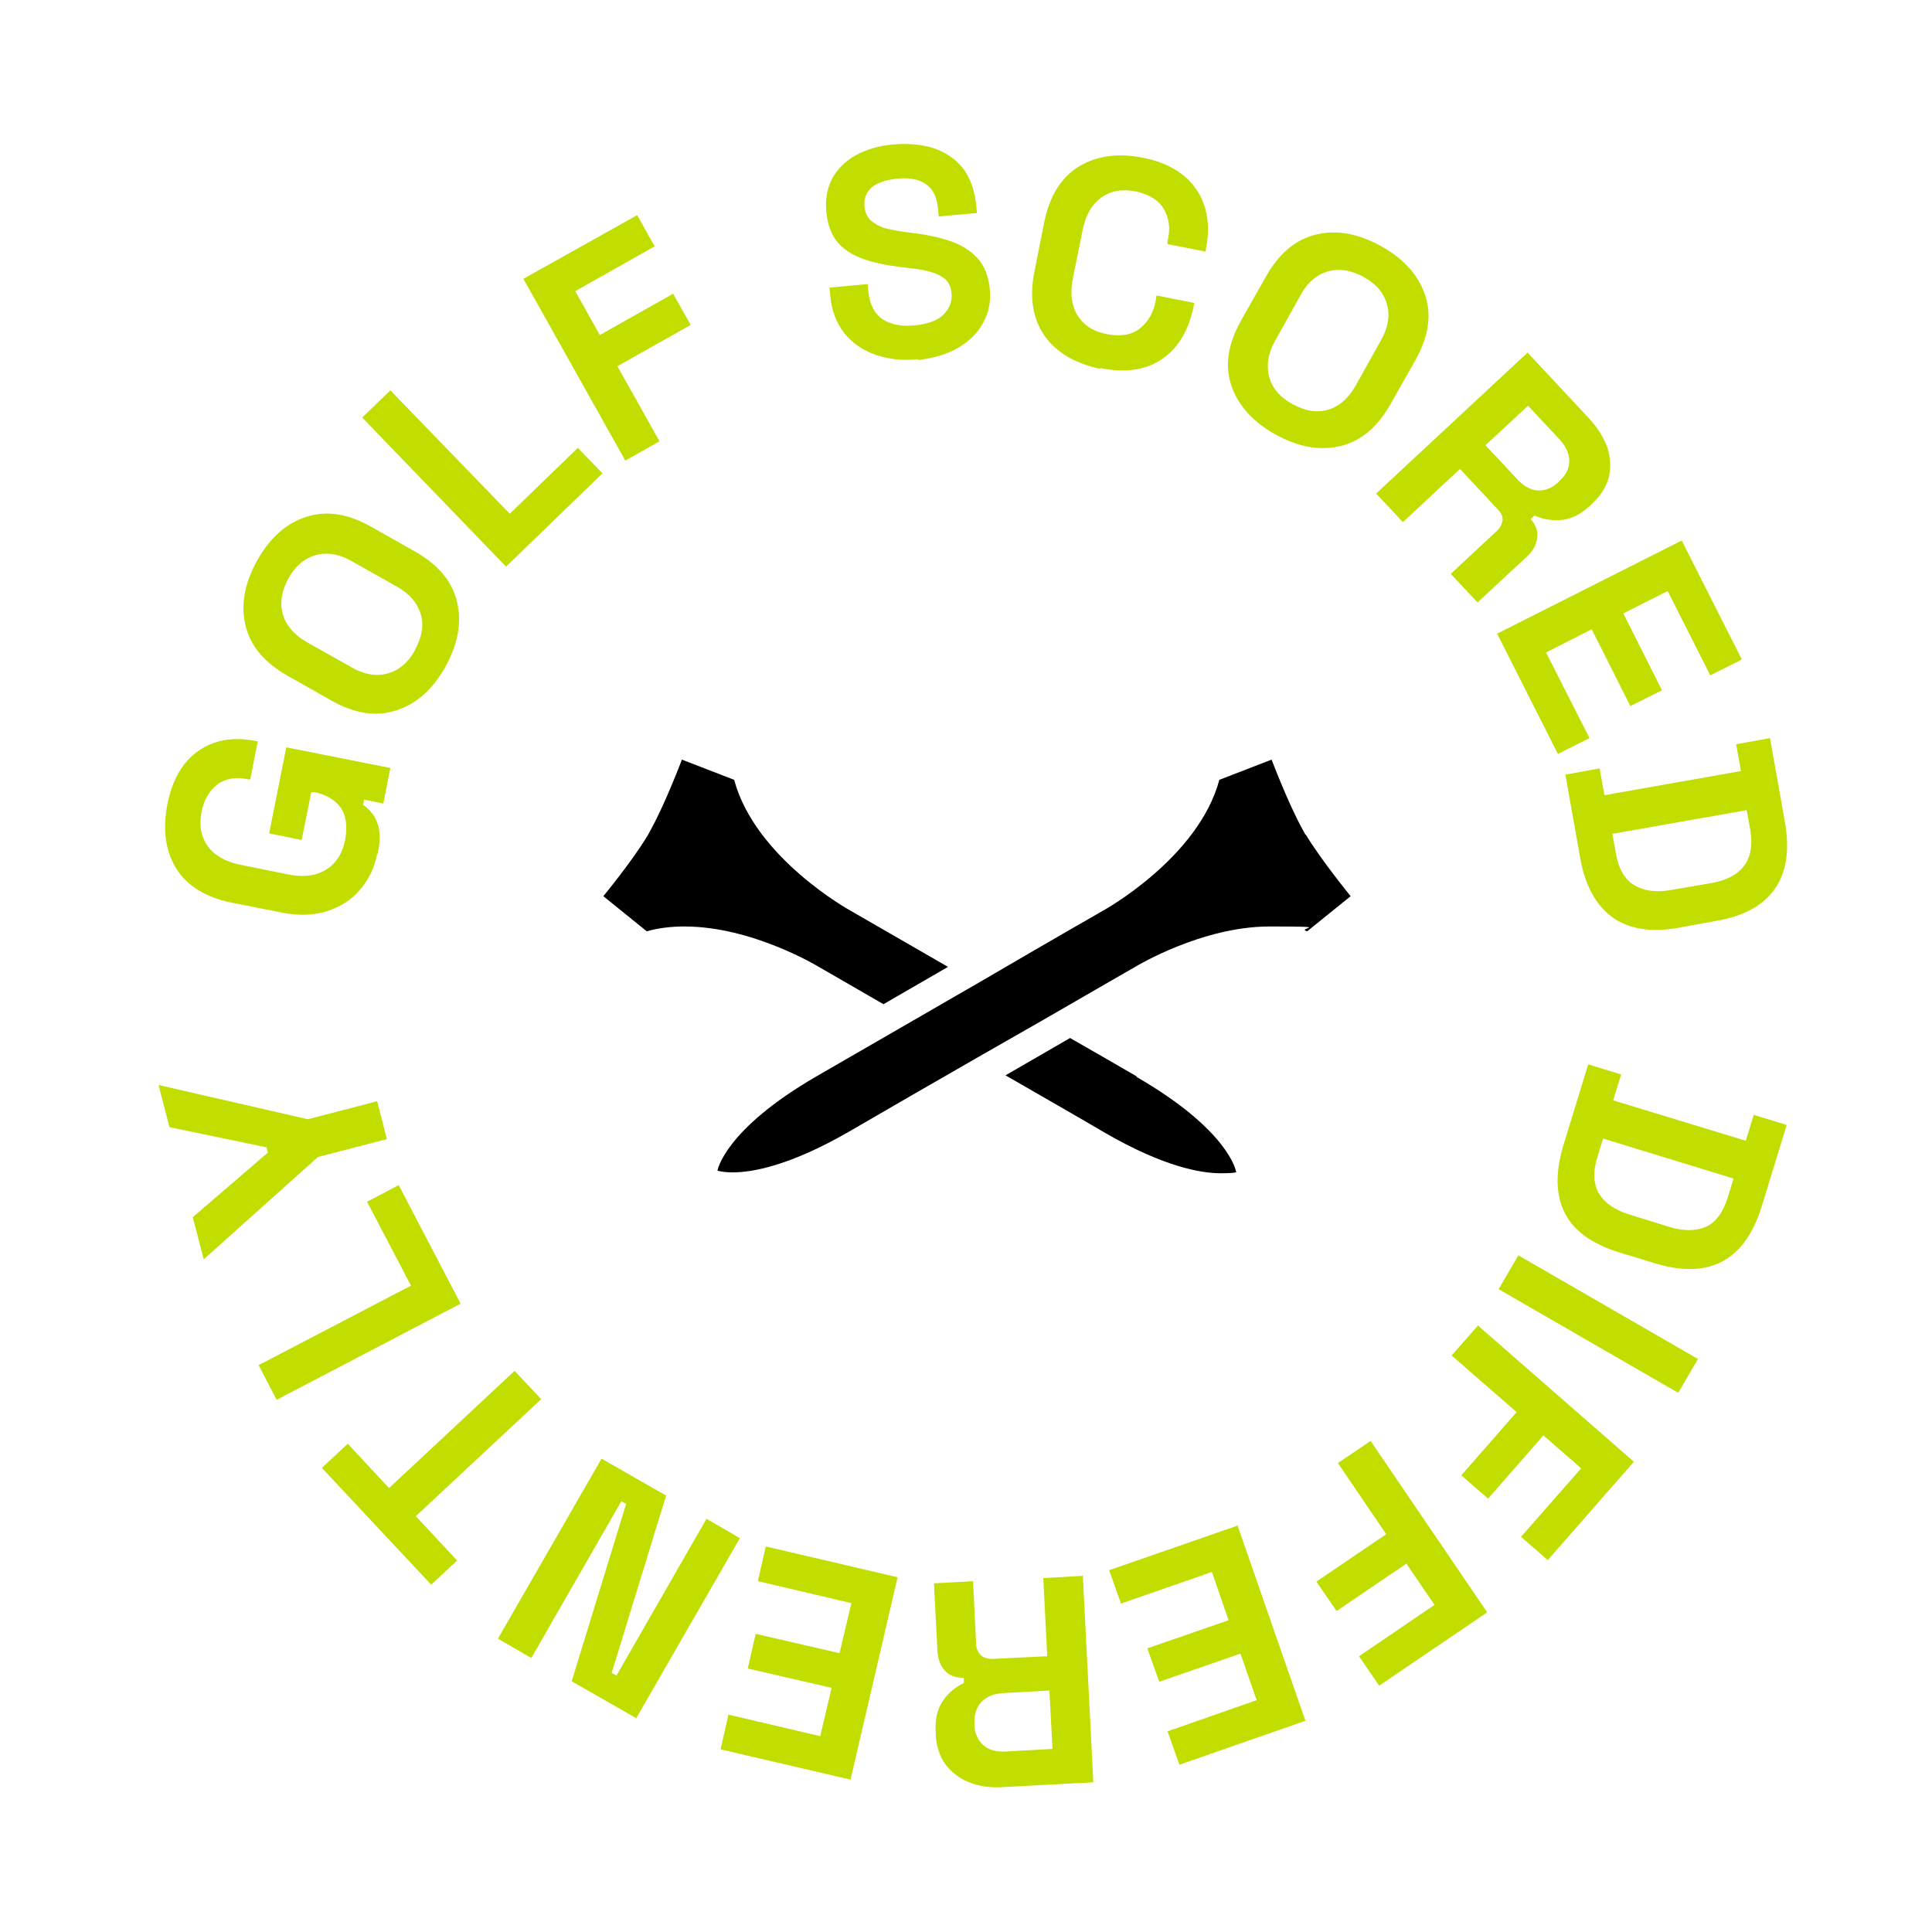
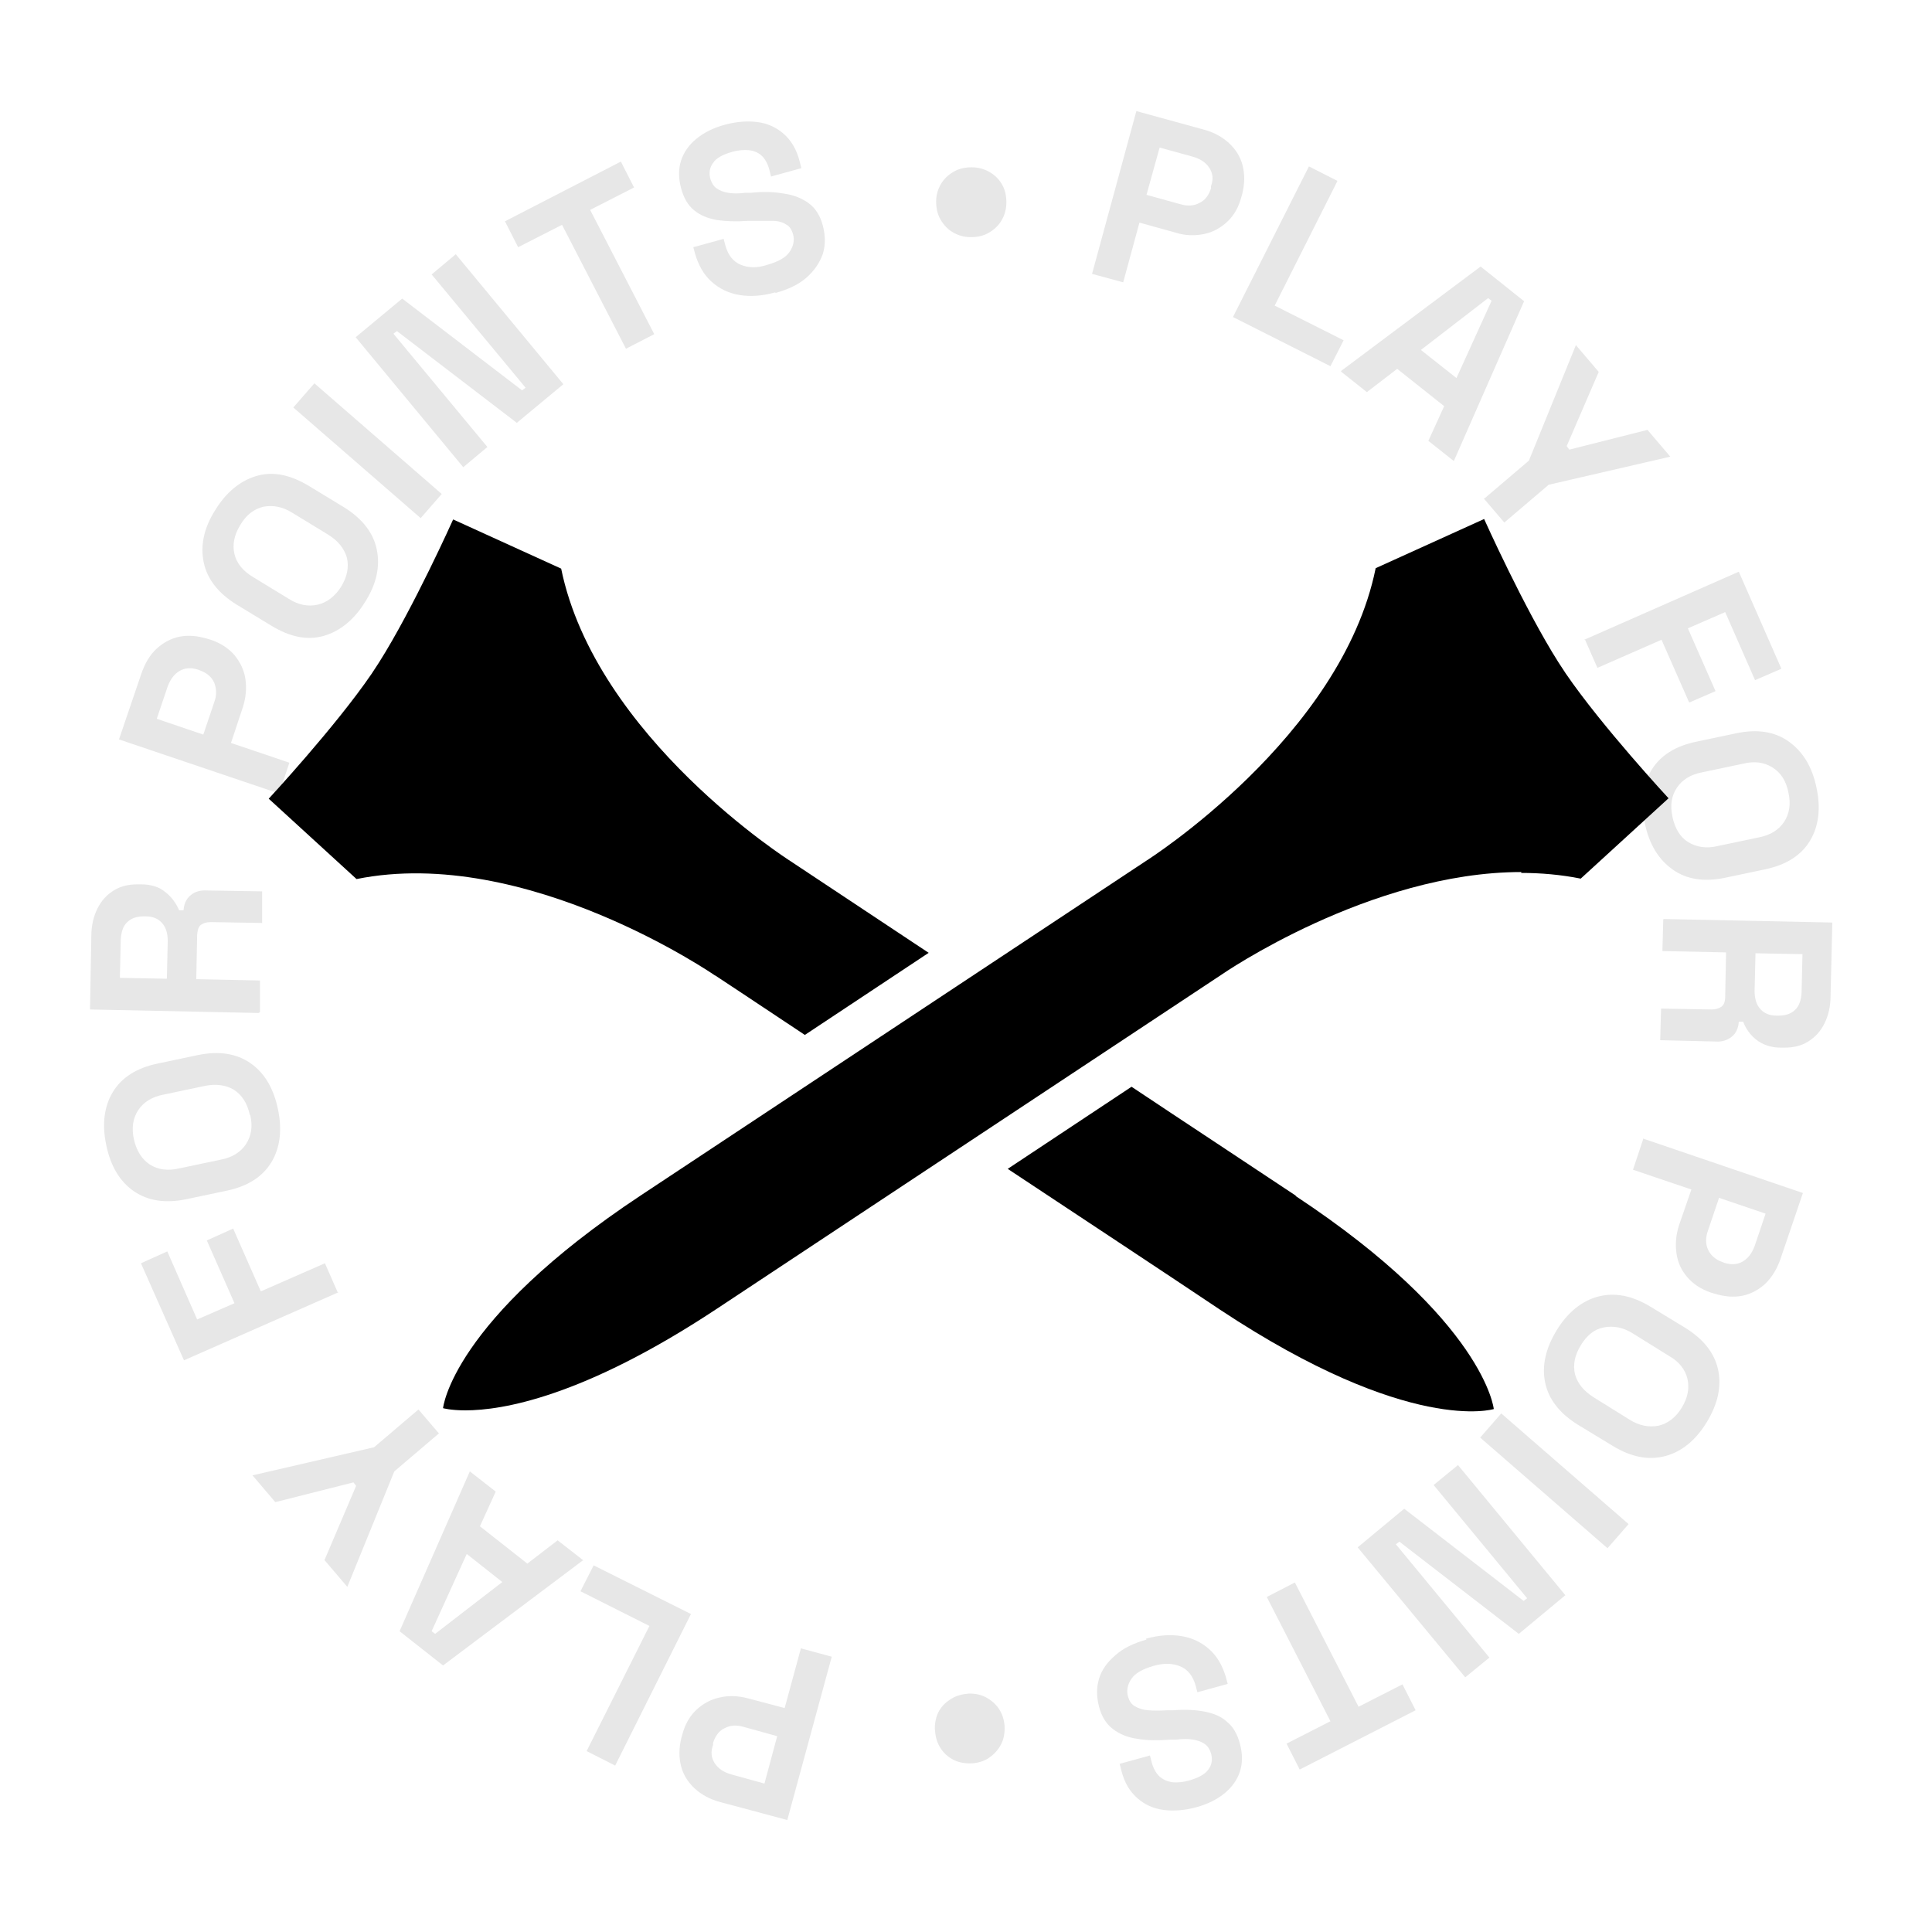
- <svg xmlns="http://www.w3.org/2000/svg" id="Layer_1" version="1.1" viewBox="0 0 440 440">
+ <svg xmlns="http://www.w3.org/2000/svg" id="Layer_1" viewBox="0 0 440 440">
  <defs>
    <style>
-       .st0 {
-         fill: #c2dd00;
-       }
-       .rotatingText {
-       transform-origin: 220px 220px;
-       animation: spin 20s linear infinite;
-     }

-     @keyframes spin {
-       from {
-         transform: rotate(0deg);
-       }
-       to {
-         transform: rotate(360deg);
-       }
-     }
-     </style>
+ .st0 {
+   fill:#E7E7E7;
+ }
+ 
+ /* spinning text */
+ .rotatingText {
+   transform-origin:220px 220px;
+   animation:spin 20s linear infinite;
+ }
+ 
+ @keyframes spin {
+   from {
+     transform:rotate(0deg);
+   }
+   to {
+     transform:rotate(360deg);
+   }
+ }
+ 
+ 
+ /* shake */
+ .shake-target {
+   cursor:pointer;
+   transform-box:fill-box;
+   transform-origin:center;
+ }
+ 
+ .shake-target.shaking {
+   animation:shake 60ms linear infinite;
+ }
+ 
+ 
+ @keyframes shake {
+   0% {
+     transform:translate(0,0) rotate(0deg);
+   }
+ 
+   20% {
+     transform:translate(-5px,2px) rotate(-4deg);
+   }
+ 
+   40% {
+     transform:translate(5px,-2px) rotate(4deg);
+   }
+ 
+   60% {
+     transform:translate(-5px,-2px) rotate(-4deg);
+   }
+ 
+   80% {
+     transform:translate(5px,2px) rotate(4deg);
+   }
+ 
+   100% {
+     transform:translate(0,0) rotate(0deg);
+   }
+ }
+ 
+ </style>
  </defs>
-   <g>
-     <path d="M297.3,190.1l-.7-1.3c-3.3-6-7-15.8-7-15.8l-11.9,4.6c-4.8,17.9-26.5,29.8-26.5,29.8,0,0-12.4,7.1-27.1,15.7h0s-21.3,12.3-21.3,12.3h0c-6.2,3.6-12.1,7-16.8,9.7-21.1,12.2-22.6,21.5-22.6,21.5h0s0,0,0,0c0,0,1.1.4,3.5.4,4.3,0,12.8-1.4,26.5-9.3,7.7-4.5,18.5-10.7,29.1-16.8h0s14.7-8.4,14.7-8.4c0,0,0,0,0,0,12.1-7,21.5-12.4,21.5-12.4,0,0,15-9.1,30.4-9.1s5.8.3,8.6,1.1l9.9-8s-6.7-8.2-10.2-14Z" />
-     <path d="M201.2,228.7l14.7-8.5c-12.5-7.2-22.2-12.8-22.2-12.8,0,0-21.7-11.9-26.5-29.8l-11.9-4.6s-3.7,9.8-7,15.8l-.7,1.3c-3.5,5.9-10.2,14-10.2,14l9.9,8c2.8-.8,5.7-1.1,8.6-1.1,15.4,0,30.4,9.1,30.4,9.1,0,0,6.1,3.5,14.9,8.6Z" />
-     <path d="M258.8,245.1c-4.3-2.5-9.5-5.5-15.1-8.7l-14.7,8.5c8.3,4.8,16.4,9.4,22.5,13,13.6,7.9,22.1,9.3,26.5,9.3s3.5-.4,3.5-.4h0s0,0,0,0c0,0-1.5-9.3-22.6-21.5Z" />
+   <g class="rotatingText">
+     <path class="st0" d="M248.7,62.4l10.1-37.1,15.3,4.2c2.3.6,4.3,1.7,5.8,3.1,1.5,1.4,2.6,3.1,3.1,5.1s.5,4.1-.1,6.5l-.2.7c-.6,2.3-1.7,4.2-3.2,5.6-1.5,1.4-3.3,2.4-5.3,2.8-2,.4-4.2.4-6.4-.3l-8.3-2.3-3.7,13.6-7-1.9ZM261.2,44.4l7.6,2.1c1.7.5,3.1.4,4.4-.3,1.3-.6,2.1-1.8,2.6-3.3v-.5c.6-1.6.4-3-.4-4.2-.8-1.2-2-2-3.7-2.5l-7.6-2.1-3,10.8Z" />
+     <path class="st0" d="M280.8,72.2l17.3-34.3,6.5,3.3-14.3,28.4,15.7,7.9-3,5.9-22.2-11.2Z" />
+     <path class="st0" d="M305.4,84.5l31.8-23.8,9.9,7.9-16,36.4-5.8-4.6,3.6-7.9-10.7-8.5-6.9,5.3-5.8-4.6ZM323.6,79.7l8.1,6.4,8-17.6-.8-.6-15.3,11.8Z" />
+     <path class="st0" d="M338.1,113.5l10.1-8.6,10.7-26.3,5.2,6.1-7.3,16.9.6.8,17.8-4.5,5.2,6.1-27.7,6.4-10.1,8.6-4.7-5.5Z" />
+     <path class="st0" d="M360.8,145.7l35.2-15.5,9.7,22.1-6,2.6-6.8-15.5-8.5,3.7,6.3,14.3-6,2.6-6.3-14.3-14.6,6.4-2.9-6.6Z" />
+     <path class="st0" d="M374.6,187.5c-1-4.7-.5-8.8,1.5-12.1,2-3.3,5.4-5.5,10.3-6.5l9-1.9c4.8-1,8.8-.4,12,1.9,3.2,2.3,5.3,5.7,6.3,10.5,1,4.7.5,8.8-1.5,12.1-2,3.3-5.4,5.5-10.3,6.5l-9,1.9c-4.8,1-8.8.4-12-1.9-3.2-2.3-5.3-5.7-6.3-10.5ZM380.9,186.1c.6,2.7,1.8,4.6,3.6,5.7,1.8,1.1,4.1,1.5,6.6.9l9.5-2c2.6-.5,4.5-1.7,5.7-3.5,1.2-1.8,1.6-4,1-6.7-.5-2.6-1.7-4.5-3.6-5.7-1.9-1.2-4.1-1.5-6.6-.9l-9.5,2c-2.6.5-4.5,1.7-5.7,3.5-1.2,1.8-1.6,4-1,6.6Z" />
+     <path class="st0" d="M378.9,209.3l38.4.8-.4,16.7c0,2.4-.5,4.5-1.4,6.3-.9,1.8-2.1,3.1-3.7,4.1-1.6,1-3.4,1.4-5.5,1.4h-.7c-2.3,0-4.2-.7-5.6-1.8-1.4-1.1-2.4-2.5-3-4.1h-1c-.1,1.4-.6,2.6-1.6,3.4-1,.8-2.2,1.2-3.7,1.1l-12.6-.3.2-7.2,11.5.2c.9,0,1.6-.2,2.2-.6.6-.4.9-1.2.9-2.3l.2-10.1-14.5-.3.2-7.2ZM399.8,217l-.2,8.7c0,1.7.4,3.1,1.3,4.1.9,1,2.1,1.5,3.7,1.5h.5c1.5,0,2.8-.4,3.7-1.3,1-.9,1.4-2.3,1.5-4l.2-8.7-10.8-.2Z" />
+     <path class="st0" d="M374.2,259.3l36.4,12.4-5.1,15c-.8,2.3-1.9,4.1-3.4,5.6-1.5,1.4-3.3,2.4-5.3,2.8-2,.4-4.1.2-6.4-.5l-.7-.2c-2.3-.8-4-1.9-5.4-3.5s-2.2-3.4-2.5-5.5c-.3-2.1-.1-4.2.6-6.4l2.8-8.1-13.3-4.5,2.3-6.9ZM391.5,272.8l-2.5,7.4c-.6,1.6-.6,3.1,0,4.4.6,1.3,1.6,2.2,3.2,2.8l.5.2c1.6.5,3,.4,4.2-.3,1.2-.7,2.1-1.9,2.7-3.5l2.5-7.4-10.6-3.6Z" />
+     <path class="st0" d="M354.5,303c2.5-4.1,5.7-6.7,9.4-7.7,3.8-1,7.7-.3,12,2.3l7.9,4.8c4.2,2.6,6.7,5.8,7.5,9.6.8,3.8-.1,7.8-2.6,11.9-2.5,4.1-5.7,6.7-9.4,7.7-3.8,1-7.7.3-12-2.3l-7.9-4.8c-4.2-2.6-6.7-5.8-7.5-9.6-.8-3.8.1-7.8,2.6-11.9ZM360,306.4c-1.4,2.3-1.8,4.5-1.3,6.6.6,2.1,2,3.8,4.2,5.2l8.2,5.1c2.2,1.4,4.4,1.8,6.6,1.4,2.1-.5,3.9-1.8,5.3-4.1,1.4-2.3,1.8-4.5,1.3-6.6-.5-2.1-1.9-3.9-4.2-5.2l-8.2-5.1c-2.2-1.4-4.4-1.8-6.6-1.4s-3.9,1.8-5.3,4.1Z" />
+     <path class="st0" d="M341.9,321.9l29,25.2-4.8,5.5-29-25.2,4.8-5.5Z" />
+     <path class="st0" d="M332,333.6l24.5,29.7-10.6,8.8-27.2-21-.8.6,21.3,25.8-5.5,4.5-24.5-29.6,10.6-8.8,27.2,21,.8-.6-21.3-25.8,5.5-4.5Z" />
+     <path class="st0" d="M294.9,360.4l14.5,28.3,10-5.1,3,5.9-26.4,13.5-3-5.9,10-5.1-14.5-28.3,6.4-3.3Z" />
+     <path class="st0" d="M261,373.2c2.9-.8,5.5-1,8-.6,2.5.4,4.6,1.4,6.4,3,1.8,1.6,3,3.7,3.8,6.4l.4,1.5-6.9,1.9-.4-1.5c-.6-2.2-1.8-3.7-3.5-4.4s-3.7-.8-6.1-.1c-2.4.7-4.1,1.6-5,2.9-.9,1.3-1.2,2.7-.8,4.1.3,1,.8,1.8,1.6,2.2.8.5,1.8.8,3,.9s2.7.1,4.4,0h1.3c2.7-.2,5.1-.1,7.1.3,2.1.4,3.8,1.1,5.1,2.3,1.4,1.1,2.4,2.8,3,5.1.6,2.3.6,4.3,0,6.2-.6,1.9-1.8,3.6-3.5,5-1.7,1.4-3.9,2.5-6.5,3.2-2.6.7-5.1.9-7.4.6-2.3-.3-4.3-1.2-6-2.7-1.7-1.5-2.9-3.5-3.6-6.2l-.4-1.6,6.9-1.9.4,1.6c.4,1.4,1,2.5,1.8,3.2.8.7,1.7,1.1,2.9,1.3,1.1.1,2.4,0,3.8-.4,2.1-.6,3.6-1.4,4.4-2.5s1-2.3.6-3.7c-.3-.9-.7-1.6-1.4-2.1-.7-.5-1.5-.8-2.6-1-1.1-.2-2.4-.2-4,0h-1.3c-2.8.2-5.3.2-7.5-.2-2.2-.3-4.1-1.1-5.5-2.2-1.5-1.1-2.6-2.8-3.2-5.1-.6-2.3-.6-4.4,0-6.4s1.9-3.8,3.8-5.4c1.8-1.6,4.2-2.7,7-3.5Z" />
+     <path class="st0" d="M220.8,385.7c1.5,0,2.8.3,4,1,1.2.7,2.2,1.6,2.9,2.8s1.1,2.6,1.1,4.1c0,1.5-.3,2.8-1,4-.7,1.2-1.6,2.1-2.8,2.9-1.2.7-2.6,1.1-4.1,1.1-1.5,0-2.9-.3-4.1-1-1.2-.7-2.1-1.6-2.8-2.8-.7-1.2-1-2.5-1.1-4.1,0-1.5.3-2.9,1-4.1.7-1.2,1.7-2.1,2.9-2.8,1.2-.7,2.5-1,3.9-1.1Z" />
+     <path class="st0" d="M189.4,377.4l-10.1,37.1-15.3-4.1c-2.3-.6-4.3-1.7-5.8-3.1-1.5-1.4-2.6-3.1-3.1-5.1-.5-2-.5-4.1.1-6.5l.2-.7c.6-2.3,1.7-4.2,3.2-5.6,1.5-1.4,3.3-2.4,5.3-2.8,2-.5,4.2-.4,6.5.2l8.3,2.2,3.7-13.6,7,1.9ZM177,395.4l-7.6-2.1c-1.7-.5-3.1-.4-4.4.3-1.3.6-2.1,1.8-2.6,3.3v.5c-.6,1.6-.4,3,.4,4.2.8,1.2,2,2,3.7,2.5l7.6,2.1,2.9-10.8Z" />
+     <path class="st0" d="M157.3,367.7l-17.2,34.4-6.5-3.3,14.3-28.5-15.7-7.9,3-5.9,22.2,11.1Z" />
+     <path class="st0" d="M132.7,355.4l-31.8,23.9-9.9-7.8,16-36.4,5.9,4.6-3.6,7.9,10.8,8.5,6.9-5.3,5.9,4.6ZM114.4,360.3l-8.1-6.4-8,17.6.8.6,15.3-11.8Z" />
+     <path class="st0" d="M99.9,326.5l-10.1,8.6-10.7,26.3-5.2-6.1,7.2-16.9-.6-.8-17.8,4.5-5.2-6.1,27.7-6.4,10.1-8.6,4.7,5.5Z" />
+     <path class="st0" d="M77.1,294.3l-35.2,15.5-9.8-22.1,6-2.7,6.8,15.5,8.5-3.7-6.3-14.3,6-2.7,6.3,14.3,14.6-6.4,2.9,6.6Z" />
+     <path class="st0" d="M63.3,252.6c1,4.7.5,8.8-1.5,12.1-2,3.3-5.4,5.5-10.3,6.5l-9,1.9c-4.8,1-8.8.4-12-1.8-3.2-2.2-5.3-5.7-6.3-10.5-1-4.7-.5-8.8,1.5-12.1,2-3.3,5.4-5.5,10.3-6.5l9-1.9c4.8-1,8.8-.4,12,1.8,3.2,2.2,5.3,5.7,6.3,10.5ZM56.9,253.9c-.6-2.7-1.8-4.5-3.6-5.7-1.8-1.1-4.1-1.4-6.6-.9l-9.5,2c-2.6.5-4.5,1.7-5.7,3.5-1.2,1.8-1.6,4-1,6.7.6,2.6,1.8,4.5,3.6,5.7,1.9,1.2,4.1,1.5,6.7.9l9.5-2c2.6-.5,4.5-1.7,5.7-3.5,1.2-1.8,1.6-4,1-6.6Z" />
+     <path class="st0" d="M58.9,230.7l-38.4-.8.3-16.7c0-2.4.5-4.5,1.4-6.3.9-1.8,2.1-3.1,3.7-4.1,1.6-1,3.4-1.4,5.5-1.4h.7c2.3,0,4.2.6,5.6,1.8,1.4,1.1,2.4,2.5,3.1,4.1h1c.1-1.4.6-2.6,1.6-3.4.9-.8,2.2-1.2,3.7-1.1l12.6.2v7.2c-.1,0-11.7-.2-11.7-.2-.9,0-1.6.2-2.2.6-.6.4-.8,1.2-.9,2.3l-.2,10.1,14.5.3v7.2ZM38,223l.2-8.7c0-1.7-.4-3.1-1.3-4.1s-2.1-1.5-3.7-1.5h-.5c-1.5,0-2.8.4-3.7,1.3-1,.9-1.4,2.3-1.5,4l-.2,8.7,10.8.2Z" />
+     <path class="st0" d="M63.5,180.7l-36.4-12.3,5.1-15c.8-2.3,1.9-4.2,3.4-5.6,1.5-1.4,3.3-2.4,5.3-2.8s4.1-.2,6.4.5l.7.2c2.3.8,4,1.9,5.4,3.5,1.3,1.6,2.2,3.4,2.5,5.5.3,2.1.1,4.2-.6,6.4l-2.7,8.1,13.3,4.5-2.3,6.9ZM46.3,167.3l2.5-7.4c.6-1.6.5-3.1,0-4.4-.6-1.3-1.6-2.2-3.2-2.8l-.5-.2c-1.6-.5-3-.4-4.2.3-1.2.7-2.1,1.9-2.7,3.5l-2.5,7.4,10.6,3.6Z" />
+     <path class="st0" d="M83.2,137c-2.5,4.1-5.7,6.7-9.4,7.8-3.8,1.1-7.7.3-12-2.3l-7.9-4.8c-4.2-2.6-6.7-5.8-7.5-9.6-.8-3.8,0-7.8,2.6-11.9,2.5-4.1,5.7-6.7,9.4-7.8,3.8-1.1,7.7-.3,12,2.3l7.9,4.8c4.2,2.6,6.7,5.8,7.5,9.6.8,3.8,0,7.8-2.6,11.9ZM77.7,133.6c1.4-2.3,1.8-4.5,1.3-6.6-.6-2.1-2-3.8-4.2-5.2l-8.2-5c-2.2-1.4-4.4-1.8-6.6-1.4-2.1.5-3.9,1.8-5.3,4.2-1.4,2.3-1.8,4.5-1.3,6.6s2,3.9,4.2,5.2l8.2,5c2.2,1.4,4.4,1.8,6.6,1.3,2.1-.5,3.9-1.9,5.3-4.1Z" />
+     <path class="st0" d="M95.8,118l-29-25.2,4.8-5.5,29,25.2-4.8,5.5Z" />
+     <path class="st0" d="M105.5,106.4l-24.5-29.6,10.6-8.8,27.3,20.9.8-.6-21.4-25.8,5.5-4.6,24.5,29.6-10.6,8.8-27.3-20.9-.8.6,21.4,25.8-5.5,4.6Z" />
+     <path class="st0" d="M142.6,79.5l-14.6-28.3-10,5.1-3-5.9,26.4-13.6,3,5.9-10,5.1,14.6,28.3-6.4,3.3Z" />
+     <path class="st0" d="M176.5,66.6c-2.9.8-5.5,1-8,.6-2.5-.4-4.6-1.4-6.4-3-1.8-1.6-3-3.7-3.8-6.4l-.4-1.5,6.9-1.9.4,1.5c.6,2.2,1.8,3.7,3.5,4.4,1.7.7,3.7.8,6.1,0,2.4-.7,4.1-1.6,5-2.9s1.2-2.7.8-4.1c-.3-1-.8-1.8-1.6-2.2-.8-.5-1.8-.8-3-.8-1.2,0-2.7,0-4.4,0h-1.3c-2.7.2-5.1.1-7.1-.2-2.1-.4-3.8-1.1-5.1-2.2-1.4-1.1-2.4-2.8-3-5.1-.6-2.3-.6-4.3,0-6.2.6-1.9,1.8-3.6,3.5-5,1.7-1.4,3.9-2.5,6.5-3.2,2.6-.7,5.1-.9,7.4-.6,2.3.3,4.3,1.2,6,2.7,1.7,1.5,2.9,3.5,3.6,6.2l.4,1.6-6.9,1.9-.4-1.6c-.4-1.4-1-2.5-1.8-3.2-.8-.7-1.8-1.1-2.9-1.2-1.1-.1-2.4,0-3.8.4-2.1.6-3.6,1.4-4.3,2.5-.8,1.1-1,2.3-.6,3.7.3.9.7,1.6,1.4,2.1.7.5,1.5.8,2.6,1,1.1.2,2.4.2,4,0h1.3c2.8-.3,5.3-.2,7.5.2,2.2.3,4.1,1.1,5.6,2.2,1.5,1.1,2.6,2.8,3.2,5.1.6,2.3.6,4.4,0,6.4-.7,2-1.9,3.8-3.7,5.4-1.8,1.6-4.2,2.7-7,3.5Z" />
+     <path class="st0" d="M221,54c-1.5,0-2.8-.4-4-1.1-1.2-.7-2.1-1.7-2.8-2.9-.7-1.2-1-2.6-1-4.1,0-1.5.4-2.8,1.1-4,.7-1.2,1.7-2.1,2.9-2.8,1.2-.7,2.6-1,4.1-1,1.5,0,2.9.4,4.1,1.1,1.2.7,2.1,1.6,2.8,2.8.7,1.2,1,2.6,1,4.1,0,1.5-.4,2.9-1.1,4.1-.7,1.2-1.7,2.1-2.9,2.8-1.2.7-2.5,1-4,1Z" />
  </g>
-   <g class="rotatingText">
-     <path class="st0" d="M85.9,194.4c-.6,3.2-1.9,5.9-3.9,8.2-1.9,2.3-4.4,3.9-7.5,4.9-3.1,1-6.6,1.1-10.5.3l-11.1-2.2c-6-1.2-10.2-3.8-12.7-7.7-2.5-4-3.2-8.9-2.1-14.6,1.1-5.7,3.5-9.8,7.1-12.3,3.6-2.5,8-3.3,13.2-2.2h.3c0,0-1.7,8.7-1.7,8.7h-.5c-1.6-.4-3.2-.4-4.6,0-1.5.4-2.7,1.2-3.8,2.5-1,1.2-1.8,2.9-2.2,4.9-.6,3.1-.1,5.7,1.4,7.8,1.5,2.1,4,3.5,7.2,4.2l11.4,2.3c3.2.6,6,.3,8.3-1.1,2.3-1.4,3.8-3.7,4.4-6.8s.2-5.7-1.1-7.5c-1.4-1.8-3.4-2.9-5.9-3.4h-.7c0-.1-2.2,10.9-2.2,10.9l-7.4-1.5,3.9-19.6,23.7,4.7-1.6,8.1-4.4-.9-.2,1.2c.7.5,1.4,1.1,2.1,2,.7.9,1.2,2,1.5,3.5.3,1.5.2,3.4-.3,5.8Z" />
-     <path class="st0" d="M101.4,151.9c-2.9,5.2-6.7,8.5-11.2,9.9-4.6,1.5-9.5.7-14.8-2.3l-9.9-5.6c-5.3-3-8.5-6.8-9.6-11.5-1.1-4.7-.2-9.6,2.7-14.8s6.7-8.5,11.2-9.9c4.6-1.5,9.5-.7,14.8,2.3l9.9,5.6c5.3,3,8.5,6.8,9.6,11.5,1.1,4.7.2,9.6-2.7,14.8ZM94.5,148c1.6-2.9,2.1-5.6,1.3-8.2-.8-2.6-2.6-4.6-5.4-6.2l-10.3-5.8c-2.8-1.6-5.5-2.1-8.1-1.4-2.6.7-4.7,2.4-6.3,5.3-1.6,2.9-2,5.6-1.3,8.2.8,2.6,2.6,4.7,5.4,6.3l10.3,5.8c2.8,1.6,5.5,2.1,8.1,1.4,2.6-.7,4.7-2.4,6.3-5.3Z" />
-     <path class="st0" d="M115.3,129.1l-32.8-34,6.4-6.2,27.2,28.1,15.5-15,5.6,5.8-21.9,21.2Z" />
-     <path class="st0" d="M142.3,104.7l-23.1-41.2,25.9-14.5,4,7.1-18.1,10.2,5.6,10,16.7-9.4,4,7.1-16.7,9.4,9.6,17.1-7.8,4.4Z" />
-     <path class="st0" d="M209.2,81.8c-3.6.4-6.9,0-9.8-1-2.9-1-5.3-2.7-7.1-4.9-1.8-2.3-2.9-5.1-3.2-8.5l-.2-1.9,8.7-.8.2,1.9c.3,2.8,1.4,4.9,3.2,6.1s4.3,1.7,7.3,1.4c3-.3,5.3-1.1,6.6-2.5,1.4-1.4,2-3,1.8-4.9-.1-1.3-.6-2.3-1.4-3.1-.8-.7-2-1.3-3.4-1.7-1.5-.4-3.2-.7-5.3-.9l-1.6-.2c-3.3-.4-6.1-1-8.6-1.9-2.4-.9-4.3-2.1-5.7-3.8-1.4-1.7-2.2-3.9-2.5-6.8-.3-2.9.2-5.4,1.3-7.6,1.2-2.2,2.9-3.9,5.3-5.3,2.4-1.3,5.2-2.2,8.6-2.5,3.4-.3,6.4,0,9.1.8,2.7.9,5,2.4,6.7,4.5,1.7,2.1,2.7,4.9,3.1,8.3l.2,2-8.7.8-.2-2c-.2-1.8-.7-3.2-1.5-4.2-.8-1-1.9-1.7-3.2-2.1-1.3-.4-2.9-.5-4.7-.3-2.7.3-4.6,1-5.8,2.1s-1.7,2.6-1.5,4.3c.1,1.2.5,2.1,1.2,2.9.7.7,1.7,1.3,2.9,1.8,1.3.4,2.9.7,4.8,1l1.6.2c3.4.4,6.4,1,9,1.9,2.6.9,4.7,2.2,6.2,3.9,1.6,1.7,2.5,4,2.8,6.9.3,2.9-.2,5.5-1.5,7.8-1.2,2.3-3.1,4.2-5.7,5.7-2.5,1.5-5.6,2.4-9.3,2.8Z" />
-     <path class="st0" d="M250.6,84c-5.7-1.2-10-3.7-12.7-7.5-2.7-3.9-3.5-8.8-2.3-14.7l2.2-11.1c1.2-6,3.8-10.2,7.8-12.7,4-2.5,8.9-3.2,14.6-2.1,5.7,1.1,9.8,3.6,12.3,7.3s3.2,8.3,2.1,13.7v.4c0,0-8.7-1.7-8.7-1.7v-.7c.7-2.7.4-5.1-.8-7.2s-3.3-3.4-6.4-4.1c-3.1-.6-5.7-.2-7.9,1.4-2.1,1.5-3.5,3.9-4.2,7.2l-2.3,11.4c-.6,3.2-.3,6,1.1,8.2,1.4,2.3,3.6,3.7,6.7,4.3,3.1.6,5.6.2,7.5-1.3s3.1-3.6,3.6-6.3l.2-1.2,8.6,1.7-.2.9c-1.1,5.4-3.5,9.4-7.2,11.9-3.7,2.5-8.4,3.2-14.1,2Z" />
-     <path class="st0" d="M290.4,98.9c-5.2-2.9-8.5-6.7-10-11.2-1.5-4.6-.7-9.5,2.3-14.8l5.6-9.9c3-5.3,6.8-8.5,11.5-9.6,4.7-1.1,9.6-.2,14.8,2.7,5.2,2.9,8.5,6.7,10,11.2,1.5,4.6.7,9.5-2.3,14.8l-5.6,9.9c-3,5.3-6.8,8.5-11.5,9.6-4.7,1.1-9.6.2-14.8-2.7ZM294.3,92c2.9,1.6,5.6,2.1,8.2,1.3,2.6-.8,4.6-2.6,6.2-5.4l5.8-10.4c1.6-2.8,2.1-5.5,1.4-8.1-.7-2.6-2.4-4.7-5.3-6.3-2.9-1.6-5.6-2-8.2-1.3-2.6.8-4.7,2.6-6.2,5.4l-5.8,10.4c-1.6,2.8-2,5.5-1.4,8.1.7,2.6,2.4,4.7,5.3,6.3Z" />
-     <path class="st0" d="M313.3,112.5l34.6-32.2,14,15c2,2.2,3.4,4.4,4.2,6.7.7,2.3.8,4.6.3,6.7-.6,2.2-1.8,4.1-3.7,5.9l-.6.6c-2.1,1.9-4.2,3-6.4,3.2-2.2.2-4.3-.1-6.2-1l-.9.8c1.2,1.4,1.7,2.8,1.5,4.3-.2,1.5-.9,2.9-2.3,4.2l-11.3,10.5-6.1-6.5,10.4-9.7c.8-.7,1.2-1.5,1.4-2.4.1-.9-.3-1.8-1.2-2.7l-8.5-9.1-13,12.1-6.1-6.5ZM338.3,101.4l7.3,7.8c1.4,1.5,3,2.4,4.6,2.5s3.2-.5,4.6-1.8l.5-.5c1.4-1.3,2.1-2.8,2.1-4.4,0-1.6-.7-3.2-2.1-4.8l-7.3-7.8-9.7,9Z" />
-     <path class="st0" d="M340.8,144.4l42.2-21.3,13.7,27.1-7.2,3.6-9.7-19.2-10.1,5.1,8.8,17.5-7.2,3.6-8.8-17.5-10.4,5.3,9.9,19.5-7.2,3.6-13.9-27.5Z" />
-     <path class="st0" d="M356.6,176.4l7.7-1.4,1.1,6.1,31.1-5.5-1.1-6.1,7.7-1.4,3.4,19.1c1.1,6.2.4,11.3-2.2,15.1-2.6,3.8-7,6.3-13.3,7.4l-8.8,1.6c-6.2,1.1-11.2.3-15-2.4-3.7-2.7-6.2-7.2-7.3-13.4l-3.4-19.1ZM367.2,189.9l.8,4.4c.6,3.5,2,6,4.2,7.3s4.9,1.7,8.3,1.1l9.3-1.6c3.4-.6,5.9-1.9,7.4-3.9,1.5-2,2-4.7,1.4-8.3l-.8-4.4-30.6,5.4Z" />
-     <path class="st0" d="M361.7,242.4l7.5,2.3-1.8,5.9,30.2,9.2,1.8-5.9,7.5,2.3-5.7,18.6c-1.9,6.1-4.8,10.2-8.8,12.4s-9.1,2.4-15.2.6l-8.5-2.6c-6.1-1.9-10.2-4.8-12.3-8.9-2.1-4.1-2.2-9.2-.4-15.3l5.7-18.6ZM365.1,259.2l-1.3,4.3c-1.1,3.4-.9,6.2.4,8.4,1.3,2.1,3.6,3.7,6.9,4.7l9,2.8c3.3,1,6.1,1,8.4,0,2.3-1,3.9-3.3,5-6.7l1.3-4.3-29.7-9.1Z" />
-     <path class="st0" d="M345.8,285.9l40.9,23.6-4.5,7.7-40.9-23.6,4.5-7.7Z" />
-     <path class="st0" d="M336.5,301.8l35.6,31.1-19.6,22.4-6.1-5.3,13.7-15.6-8.6-7.5-12.6,14.4-6.1-5.3,12.6-14.4-14.8-12.9,5.9-6.7Z" />
-     <path class="st0" d="M312.1,328.1l26.6,39.1-24.6,16.7-4.6-6.7,17.2-11.7-6.4-9.4-15.9,10.8-4.6-6.7,15.9-10.8-11-16.2,7.4-5Z" />
-     <path class="st0" d="M281.8,347.3l15.5,44.6-28.7,10-2.7-7.6,20.3-7.1-3.7-10.6-18.5,6.4-2.7-7.6,18.5-6.4-3.8-11-20.7,7.2-2.7-7.6,29.1-10.1Z" />
-     <path class="st0" d="M246.6,358.7l2.4,47.2-20.5,1.1c-3,.2-5.6-.2-7.8-1.1-2.3-.9-4-2.3-5.4-4.1-1.3-1.8-2-4-2.2-6.6v-.8c-.2-2.8.4-5.2,1.6-7s2.9-3.2,4.8-4.1v-1.2c-1.9,0-3.3-.5-4.3-1.6-1-1.1-1.6-2.6-1.7-4.5l-.8-15.4,8.9-.5.7,14.2c0,1.1.4,1.9,1,2.6.6.6,1.5.9,2.8.9l12.4-.6-.9-17.8,8.9-.5ZM239.1,385l-10.7.6c-2.1.1-3.7.8-4.9,2-1.1,1.2-1.6,2.8-1.6,4.6v.7c.1,1.9.8,3.4,2,4.5,1.2,1.1,2.9,1.6,5.1,1.5l10.7-.6-.7-13.2Z" />
-     <path class="st0" d="M204.4,359.3l-10.7,46-29.6-6.9,1.8-7.9,20.9,4.9,2.6-11-19.1-4.4,1.8-7.9,19.1,4.4,2.7-11.4-21.3-5,1.8-7.9,30,7Z" />
-     <path class="st0" d="M168.5,350.3l-23.6,41-14.7-8.4,12.4-40.4-1.1-.6-20.5,35.7-7.6-4.4,23.6-41,14.7,8.4-12.4,40.4,1.1.6,20.5-35.7,7.6,4.4Z" />
-     <path class="st0" d="M123.3,318.6l-28.6,26.7,9.4,10.1-5.9,5.5-24.9-26.6,5.9-5.5,9.4,10.1,28.6-26.7,6.1,6.5Z" />
-     <path class="st0" d="M104.9,296.9l-41.9,21.9-4.1-7.9,34.7-18.1-10-19.1,7.2-3.8,14.1,27Z" />
-     <path class="st0" d="M88.2,259.4l-15.8,4.1-26,23.3-2.5-9.6,17.1-14.7-.3-1.2-22.1-4.6-2.5-9.6,34,7.8,15.8-4.1,2.2,8.6Z" />
+   <g id="shakeTarget" class="shake-target">
+     <path d="M346.4,198.8c4.5,0,9.1.4,13.6,1.3l20-18.3s-15.2-16.4-23.4-28.4l-1.7-2.6c-7.8-12.3-16.9-32.6-16.9-32.6l-24.7,11.2c-7.8,38.5-52.2,66.6-52.2,66.6,0,0-71.9,47.6-115.1,76.2-43.2,28.6-45.1,48.5-45.1,48.5,0,0,1.7.5,5.1.5,8.3,0,26.8-3,57.2-23.1,43.2-28.6,115.1-76.2,115.1-76.2,0,0,33.7-23.3,68.2-23.3Z" />
+     <g>
+       <path d="M295.1,272.3c-11.1-7.4-24.2-16-37.4-24.8l-28.2,18.7c16.9,11.2,34.2,22.6,48.4,32.1,43.2,28.6,62.3,22.6,62.3,22.6,0,0-2-20-45.1-48.5Z" />
+       <path d="M162.8,222.1s8.2,5.4,20.5,13.6l28.2-18.7c-18.4-12.2-31.5-20.9-31.5-20.9,0,0-44.3-28.1-52.2-66.6l-24.6-11.2s-9.1,20.3-16.9,32.6l-1.7,2.6c-8.2,12-23.4,28.4-23.4,28.4l20,18.3c38.6-7.8,81.7,22,81.7,22Z" />
+     </g>
  </g>
</svg>
